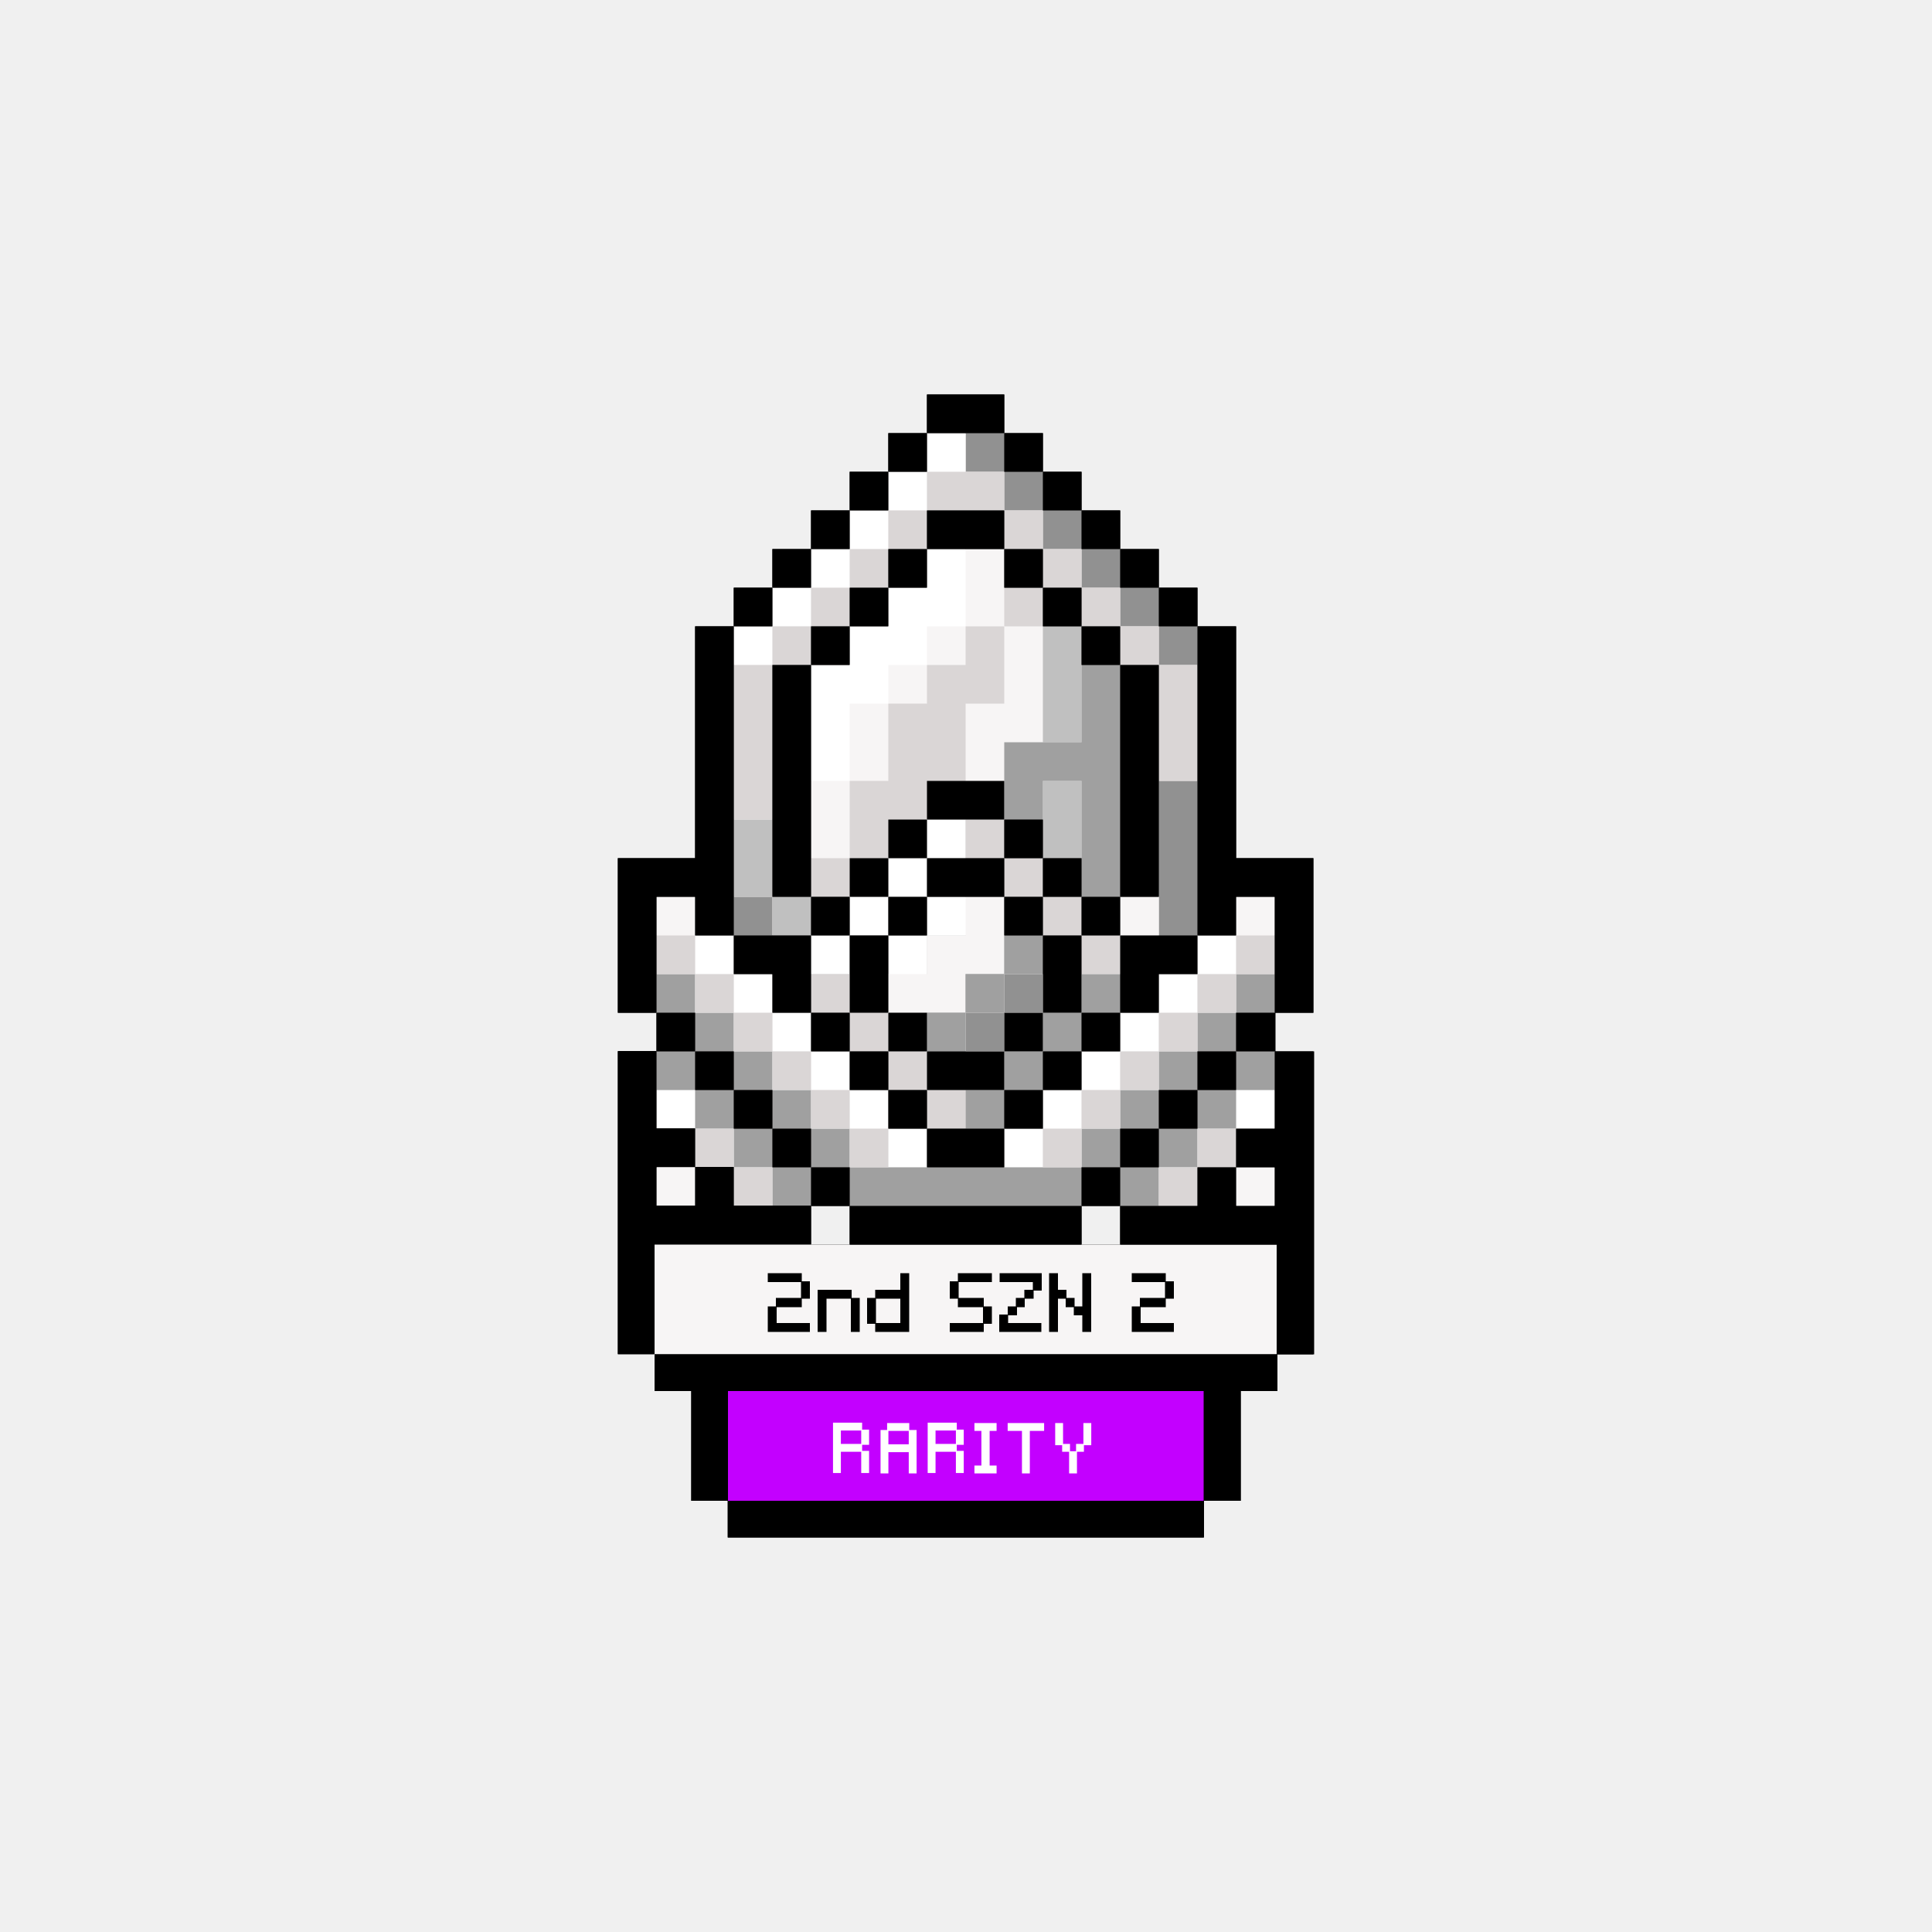
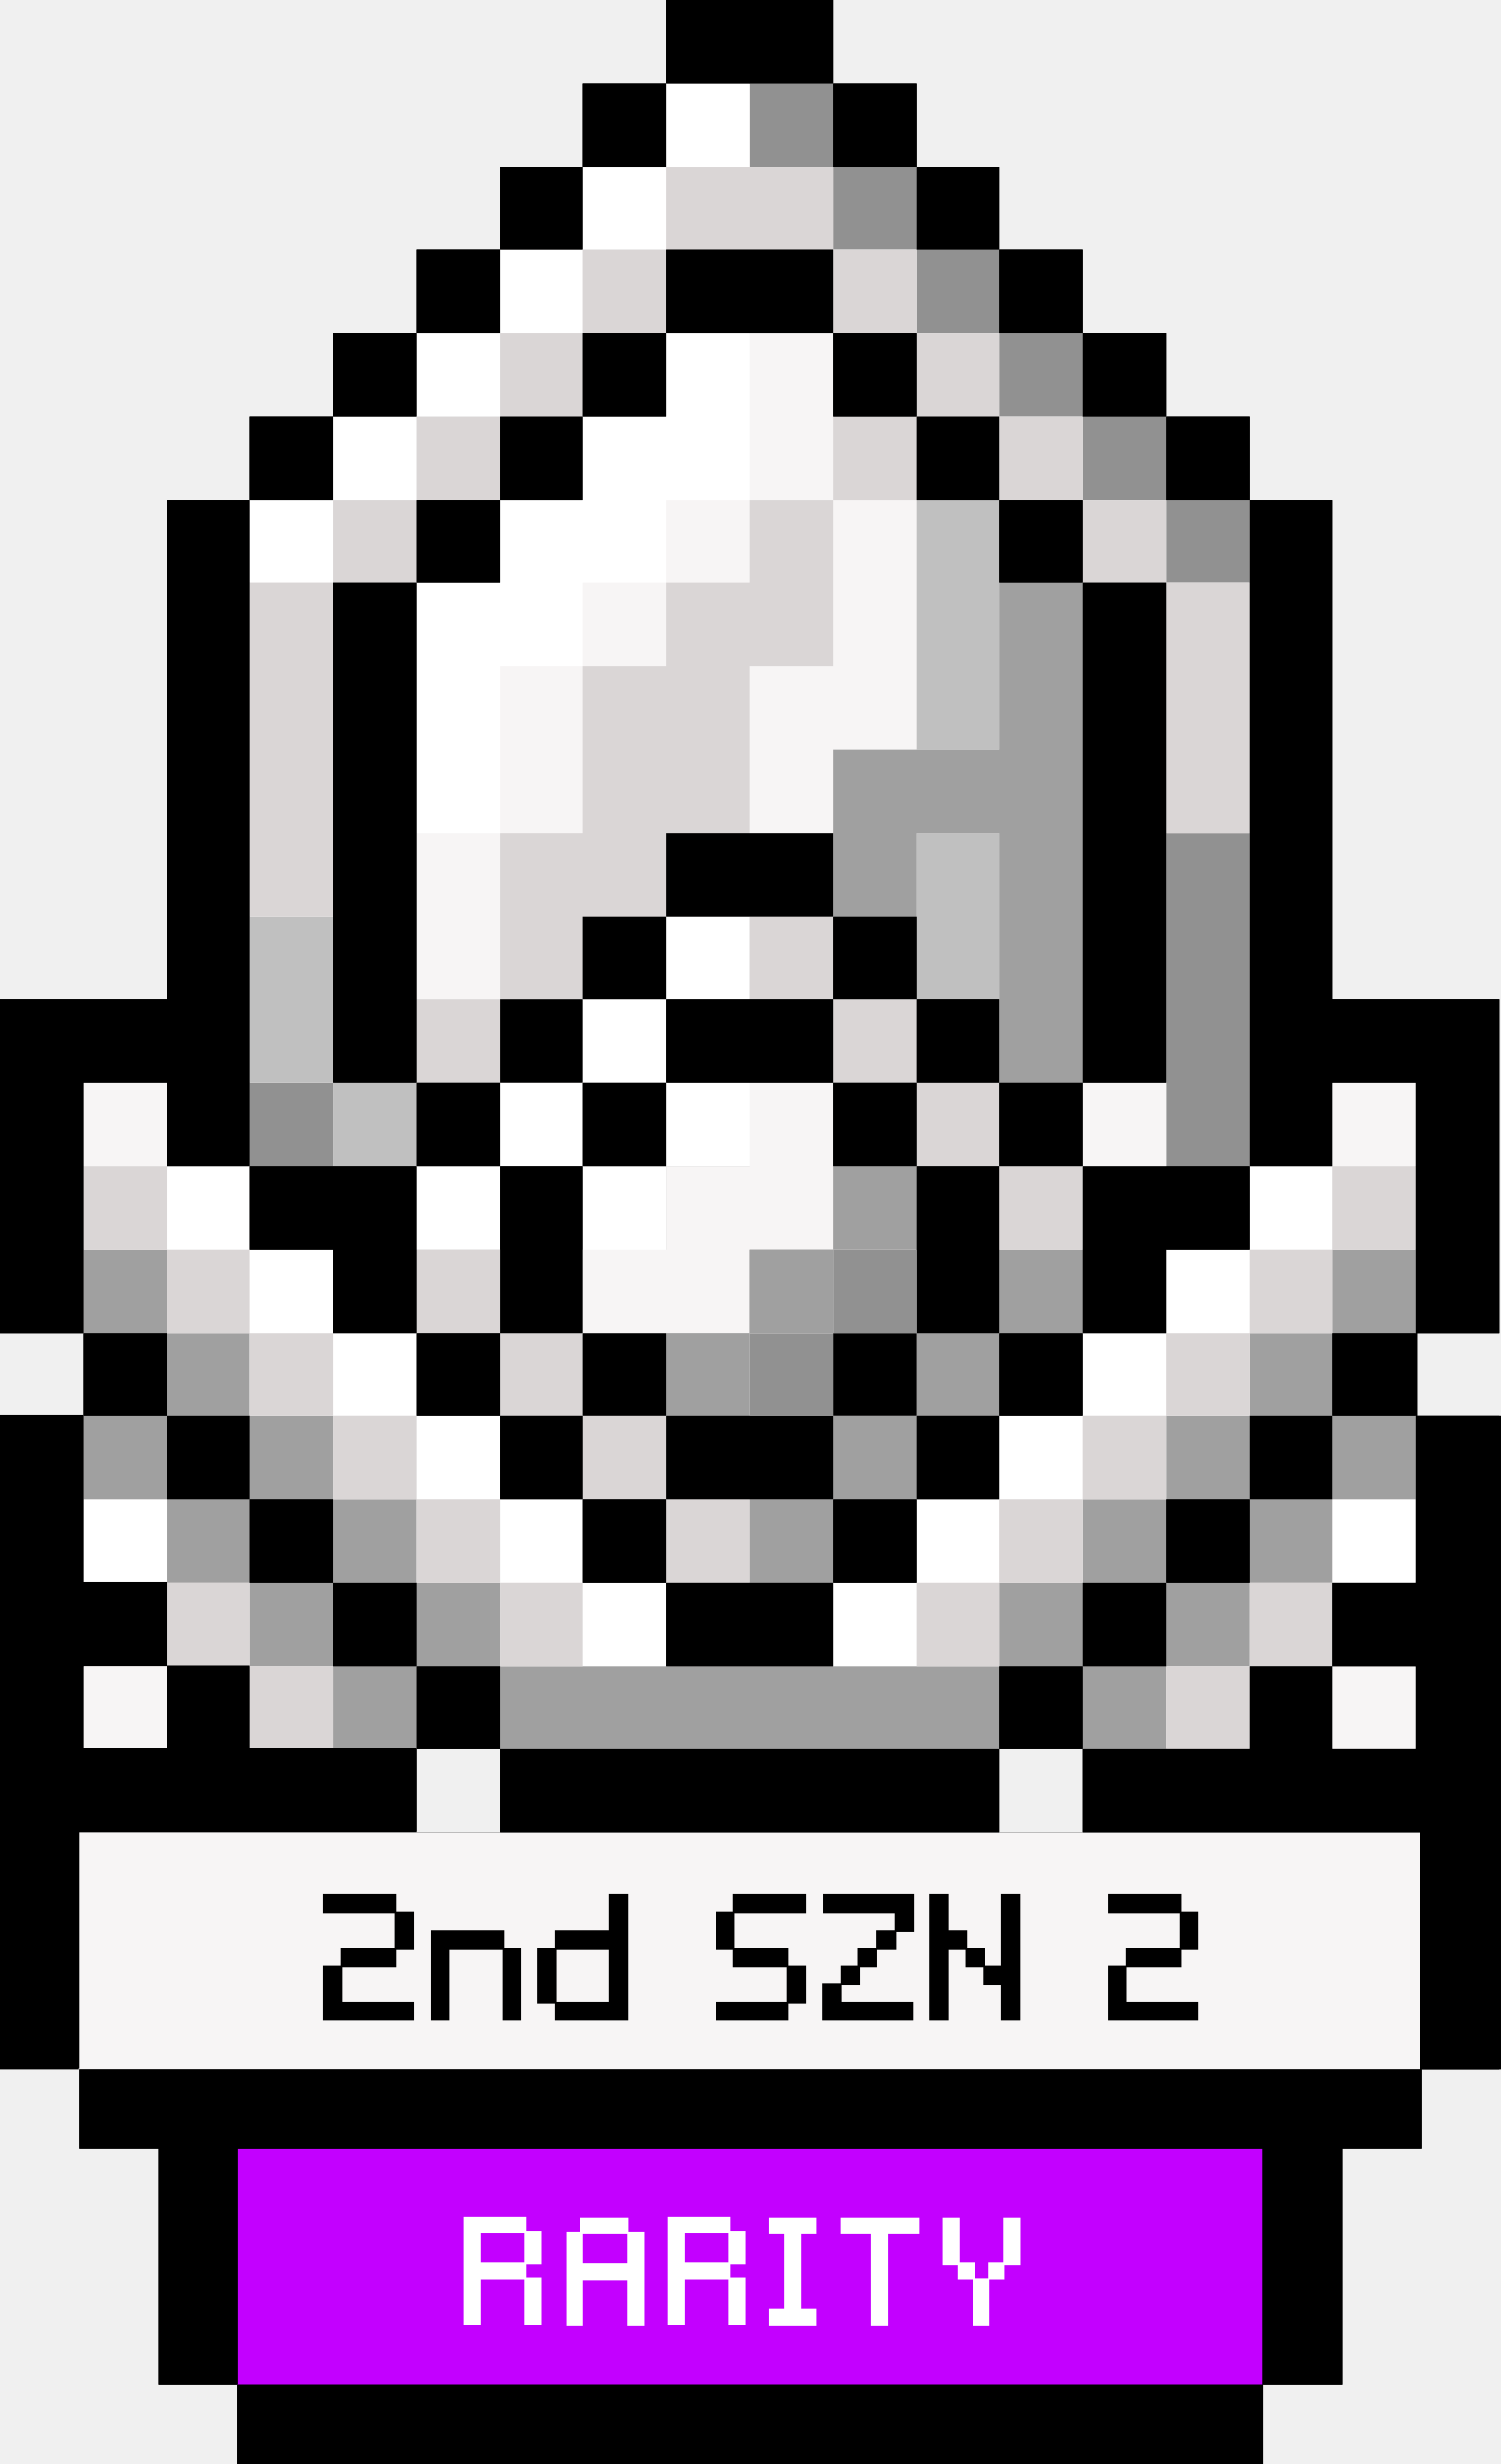
- <svg xmlns="http://www.w3.org/2000/svg" viewBox="0 0 500 500">
-   <path d="M339.9 262.1v-40h-20v-60h-10v-10h-10v-10h-10v-10h-10v-10h-10v-10h-10v-10h-20v10h-10v10h-10v10h-10v10h-10v10h-10v10h-10v60h-20v40h10v10h-10v78.4h9.5v9.5h9.5v28.4h9.5v9.5h123.2v-9.5h9.5V360h9.5v-9.5h9.5v-78.4h-10v-10h9.8zm-120 60h-10v-10h10v10zm70 0h-10v-10h10v10z" />
+ <svg xmlns="http://www.w3.org/2000/svg" viewBox="0 0 180.2 295.8">
+   <path d="M180 160v-40h-20V60h-10V50h-10V40h-10V30h-10V20h-10V10h-10V0H80v10H70v10H60v10H50v10H40v10H30v10H20v60H0v40h10v10H0v78.4h9.5v9.5H19v28.4h9.5v9.5h123.2v-9.5h9.5v-28.4h9.5v-9.5h9.5V170h-10v-10h9.8 0zM60 220H50v-10h10v10zm70 0h-10v-10h10v10z" />
  <g fill="#f7f5f5">
-     <path d="M319.9 232.1v10h-10v10h-10v10h-10v10h-10v10h-10v10h-10v10h-20v-10h-10v-10h-10v-10h-10v-10h-10v-10h-10v-10h-10v-10h-10v30h10v10h10v10h10v10h10v10h10v10h60v-10h10v-10h10v-10h10v-10h10v-10h10v-30h-10 0zm-150 70h10v10h-10z" />
-     <path d="M319.9 302.1h10v10h-10zm-110-60v-10h-10v-60h10v-10h10v-10h10v-10h10v-10h20v10h10v10h10v10h10v10h10v60h-10v10h-10v10h-10v-10h-10v-10h-20v10h-10v10h-10v-10h-10v20h10v10h10v10h10v10h20v-10h10v-10h10v-10h10v-10h10v-10h10v-80h-10v-10h-10v-10h-10v-10h-10v-10h-10v-10h-20v10h-10v10h-10v10h-10v10h-10v10h-10v80h20z" />
-     <path d="M219.9 242.1h10v-10h10v-10h20v-10h10v10h10v10h10v-60h-10v-10h-10v-10h-10v-10h-20v10h-10v10h-10v10h-10v60h10v10h0zm-20 50h-10v-10h-10v-10h-10v20h10v10h10v10h20v-10h-10v-10z" />
-     <path d="M309.9 282.1v10h-10v10h-10v10h20v-10h10v-10h10v-20h-10v10h-10zm-40-50h10v10h-10z" />
-     <path d="M259.9 222.1h10v10h-10z" />
+     <path d="M160 130v10h-10v10h-10v10h-10v10h-10v10h-10v10h-10v10H80v-10H70v-10H60v-10H50v-10H40v-10H30v-10H20v-10H10v30h10v10h10v10h10v10h10v10h10v10h60v-10h10v-10h10v-10h10v-10h10v-10h10v-30h-10 0zM10 200h10v10H10v-10z" />
+     <path d="M160 200h10v10h-10v-10zM50 140v-10H40V70h10V60h10V50h10V40h10V30h20v10h10v10h10v10h10v10h10v60h-10v10h-10v10h-10v-10h-10v-10H80v10H70v10H60v-10H50v20h10v10h10v10h10v10h20v-10h10v-10h10v-10h10v-10h10v-10h10V60h-10V50h-10V40h-10V30h-10V20h-10V10H80v10H70v10H60v10H50v10H40v10H30v80h20z" />
+     <path d="M60 140h10v-10h10v-10h20v-10h10v10h10v10h10V70h-10V60h-10V50h-10V40H80v10H70v10H60v10H50v60h10v10h0zm-20 50H30v-10H20v-10H10v20h10v10h10v10h20v-10H40v-10z" />
+     <path d="M150 180v10h-10v10h-10v10h20v-10h10v-10h10v-20h-10v10h-10zm-40-50h10v10h-10v-10z" />
+     <path d="M100,120h10v10h-10V120z" />
  </g>
-   <path d="M249.9 212.1h10v10h-10zm-10 30v10 10h10v-10h10v-10h-10zm30-10h10v10h-10z" fill="#a0a0a0" />
+   <path d="M90 110h10v10H90v-10zm-10 30v10 10h10v-10h10v-10H90 80zm30-10h10v10h-10v-10z" fill="#a0a0a0" />
  <g fill="#919191">
-     <path d="M249.9 112.1h10v10h-10z" />
-     <path d="M259.9 122.1h10v10h-10z" />
-     <path d="M269.9 132.1h10v10h-10z" />
-     <path d="M279.9 142.1h10v10h-10z" />
-     <path d="M289.9 152.1h10v10h-10z" />
-     <path d="M299.9 162.1h10v10h-10zm0 50v30h10v-40h-10v10z" />
-     <path d="M189.9 232.1h10v10h-10zm100 10h10v10h-10z" />
-     <path d="M279.9 252.1h10v10h-10z" />
-     <path d="M269.9 262.1h10v10h-10z" />
-     <path d="M259.9 272.1h10v10h-10z" />
-     <path d="M249.9 282.1h10v10h-10zm0-20h10v10h-10z" />
-     <path d="M259.9 252.1h10v10h-10z" />
+     <path d="M90,10h10v10H90V10z" />
+     <path d="M100,20h10v10h-10V20z" />
+     <path d="M110,30h10v10h-10V30z" />
+     <path d="M120,40h10v10h-10V40z" />
+     <path d="M130,50h10v10h-10V50z" />
+     <path d="M140 60h10v10h-10V60zm0 50v30h10v-40h-10v10z" />
+     <path d="M30 130h10v10H30v-10zm100 10h10v10h-10v-10z" />
+     <path d="M120,150h10v10h-10V150z" />
+     <path d="M110,160h10v10h-10V160z" />
+     <path d="M100,170h10v10h-10V170z" />
+     <path d="M90 180h10v10H90v-10zm0-20h10v10H90v-10z" />
+     <path d="M100,150h10v10h-10V150z" />
  </g>
  <g fill="#f7f5f5">
-     <path d="M229.9 192.1v-10h-10v20h10v-10z" />
-     <path d="M209.9 212.1v10h10v-20h-10v10zm20-40h10v10h-10zm0 50h10v10h-10z" />
-     <path d="M239.9 212.1h10v10h-10z" />
-     <path d="M259.9 182.1h-10v30h10v-20h10v-30h-10v20zm-20-20h10v10h-10z" />
-     <path d="M259.9 152.1v-10h-10v20h10v-10z" />
+     <path d="M70,90V80H60v20h10V90z" />
+     <path d="M50 110v10h10v-20H50v10zm20-40h10v10H70V70zm0 50h10v10H70v-10z" />
+     <path d="M80,110h10v10H80V110z" />
+     <path d="M100 80H90v30h10V90h10V60h-10v20zM80 60h10v10H80V60z" />
+     <path d="M100,50V40H90v20h10V50z" />
  </g>
  <g fill="#fff">
-     <path d="M239.9 112.1h10v10h-10z" />
-     <path d="M229.9 122.1h10v10h-10z" />
-     <path d="M219.9 132.1h10v10h-10z" />
-     <path d="M209.9 142.1h10v10h-10z" />
-     <path d="M199.9 152.1h10v10h-10z" />
-     <path d="M189.9 162.1h10v10h-10z" />
+     <path d="M80,10h10v10H80V10z" />
+     <path d="M70,20h10v10H70V20z" />
+     <path d="M60,30h10v10H60V30z" />
+     <path d="M50,40h10v10H50V40z" />
+     <path d="M40,50h10v10H40V50z" />
+     <path d="M30,60h10v10H30V60z" />
  </g>
  <g fill="#f7f5f5">
-     <path d="M289.9 232.1h10v10h-10z" />
-     <path d="M279.9 242.1h10v10h-10z" />
-     <path d="M269.9 252.1h10v10h-10z" />
-     <path d="M259.9 262.1h10v10h-10z" />
-     <path d="M249.9 272.1h10v10h-10zm70-40h10v10h-10zm-70 20h10v-20h-10v10h-10v10h-10v10h20v-10zm-80 50h10v10h-10zm150 0h10v10h-10zm-150-70h10v10h-10z" />
+     <path d="M130,130h10v10h-10V130z" />
+     <path d="M120,140h10v10h-10V140z" />
+     <path d="M110,150h10v10h-10V150z" />
+     <path d="M100,160h10v10h-10V160z" />
+     <path d="M90 170h10v10H90v-10zm70-40h10v10h-10v-10zm-70 20h10v-20H90v10H80v10H70v10h20v-10zm-80 50h10v10H10v-10zm150 0h10v10h-10v-10zM10 130h10v10H10v-10z" />
  </g>
  <g fill="silver">
-     <path d="M269.9 162.1v30h10v-30h-10zm0 40h10v20h-10zm-70 10h-10v20h10v-20z" />
-     <path d="M199.9 232.1h10v10h-10z" />
-     <path d="M209.9 242.1h10v10h-10z" />
-     <path d="M219.9 252.1h10v10h-10z" />
-     <path d="M229.9 262.1v10h10v10h10v-20h-20z" />
-     <path d="M249.9 252.1h10v10h-10z" />
+     <path d="M110 60v30h10V60h-10zm0 40h10v20h-10v-20zm-70 10H30v20h10v-20z" />
+     <path d="M40,130h10v10H40V130z" />
+     <path d="M50,140h10v10H50V140z" />
+     <path d="M60,150h10v10H60V150z" />
+     <path d="M70,160v10h10v10h10v-20H70z" />
+     <path d="M90,150h10v10H90V150z" />
  </g>
  <g fill="#fff">
-     <path d="M239.9 152.1h-10v10h-10v10h-10v10 10 10h10v-10-10h10v-10h10v-10h10v-10-10h-10zm20 140h10v10h-10z" />
-     <path d="M269.9 282.1h10v10h-10z" />
-     <path d="M279.9 272.1h10v10h-10z" />
-     <path d="M289.9 262.1h10v10h-10z" />
-     <path d="M299.9 252.1h10v10h-10z" />
-     <path d="M309.9 242.1h10v10h-10zm-140 40h10v10h-10zm150 0h10v10h-10zm-90 10h10v10h-10z" />
-     <path d="M219.9 282.1h10v10h-10z" />
-     <path d="M209.9 272.1h10v10h-10z" />
-     <path d="M199.9 262.1h10v10h-10z" />
-     <path d="M189.9 252.1h10v10h-10zm50-20h10v10h-10zm0-20h10v10h-10z" />
-     <path d="M229.9 222.1h10v10h-10zm0 20h10v10h-10zm-20 0h10v10h-10z" />
-     <path d="M219.9 232.1h10v10h-10zm-40 10h10v10h-10z" />
+     <path d="M80 50H70v10H60v10H50v10 10 10h10V90 80h10V70h10V60h10V50 40H80v10zm20 140h10v10h-10v-10z" />
+     <path d="M110,180h10v10h-10V180z" />
+     <path d="M120,170h10v10h-10V170z" />
+     <path d="M130,160h10v10h-10V160z" />
+     <path d="M140,150h10v10h-10V150z" />
+     <path d="M150 140h10v10h-10v-10zM10 180h10v10H10v-10zm150 0h10v10h-10v-10zm-90 10h10v10H70v-10z" />
+     <path d="M60,180h10v10H60V180z" />
+     <path d="M50,170h10v10H50V170z" />
+     <path d="M40,160h10v10H40V160z" />
+     <path d="M30 150h10v10H30v-10zm50-20h10v10H80v-10zm0-20h10v10H80v-10z" />
+     <path d="M70 120h10v10H70v-10zm0 20h10v10H70v-10zm-20 0h10v10H50v-10z" />
+     <path d="M60 130h10v10H60v-10zm-40 10h10v10H20v-10z" />
  </g>
  <g fill="#a0a0a0">
-     <path d="M239.9 262.1h10v10h-10zm30-60h10v30h10v-60h-10v20h-20v20h10v-10z" />
-     <path d="M249.9 252.1h10v10h-10z" />
-     <path d="M259.9 242.1h10v10h-10zm0 60h-40v10h60v-10h-20zm0-30h10v10h-10z" />
-     <path d="M249.9 282.1h10v10h-10zm20-20h10v10h-10zm10 30h10v10h-10zm30-30h10v10h-10z" />
-     <path d="M319.9 252.1h10v10h-10zm-30 30h10v10h-10z" />
-     <path d="M299.9 272.1h10v10h-10zm-120 10h10v10h-10z" />
-     <path d="M169.9 272.1h10v10h-10zm30 30h10v10h-10z" />
-     <path d="M189.9 292.1h10v10h-10zm120-10h10v10h-10z" />
-     <path d="M319.9 272.1h10v10h-10zm-30 30h10v10h-10z" />
-     <path d="M299.9 292.1h10v10h-10zm-20-40h10v10h-10zm-70 40h10v10h-10zm-30-30h10v10h-10z" />
-     <path d="M169.9 252.1h10v10h-10zm30 30h10v10h-10z" />
-     <path d="M189.9 272.1h10v10h-10z" />
+     <path d="M80 160h10v10H80v-10zm30-60h10v30h10V70h-10v20h-20v20h10v-10z" />
+     <path d="M90,150h10v10H90V150z" />
+     <path d="M100 140h10v10h-10v-10zm0 60H60v10h60v-10h-20zm0-30h10v10h-10v-10z" />
+     <path d="M90 180h10v10H90v-10zm20-20h10v10h-10v-10zm10 30h10v10h-10v-10zm30-30h10v10h-10v-10z" />
+     <path d="M160 150h10v10h-10v-10zm-30 30h10v10h-10v-10z" />
+     <path d="M140 170h10v10h-10v-10zM20 180h10v10H20v-10z" />
+     <path d="M10 170h10v10H10v-10zm30 30h10v10H40v-10z" />
+     <path d="M30 190h10v10H30v-10zm120-10h10v10h-10v-10z" />
+     <path d="M160 170h10v10h-10v-10zm-30 30h10v10h-10v-10z" />
+     <path d="M140 190h10v10h-10v-10zm-20-40h10v10h-10v-10zm-70 40h10v10H50v-10zm-30-30h10v10H20v-10z" />
+     <path d="M10 150h10v10H10v-10zm30 30h10v10H40v-10z" />
+     <path d="M30,170h10v10H30V170z" />
  </g>
-   <path d="M188.3 360v28.4h123.2V360H188.3z" fill="#c300ff" />
+   <path d="M28.4,257.9v28.4h123.2v-28.4H28.4z" fill="#c300ff" />
  <g fill="#dad6d6">
-     <path d="M249.9 172.1h-10v10h-10v20h-10v20h-10v10h20v-10h10v-10h10v-30h10v-20h-10v10z" />
-     <path d="M259.9 152.1h10v10h-10zm0-20v-10h-20v10h20z" />
-     <path d="M259.9 132.1h10v10h-10z" />
-     <path d="M269.9 142.1h10v10h-10z" />
-     <path d="M279.9 152.1h10v10h-10z" />
-     <path d="M289.9 162.1h10v10h-10z" />
-     <path d="M299.9 192.1v10h10v-30h-10v20zm-100 10v-30h-10v40h10v-10zm30-70h10v10h-10z" />
-     <path d="M219.9 142.1h10v10h-10z" />
-     <path d="M209.9 152.1h10v10h-10z" />
-     <path d="M199.9 162.1h10v10h-10zm70 130h10v10h-10z" />
-     <path d="M239.9 282.1h10v10h-10zm40 0h10v10h-10zm30-30h10v10h-10z" />
-     <path d="M319.9 242.1h10v10h-10zm-30 30h10v10h-10z" />
-     <path d="M299.9 262.1h10v10h-10zm-120 30h10v10h-10z" />
-     <path d="M189.9 302.1h10v10h-10zm120-10h10v10h-10z" />
-     <path d="M299.9 302.1h10v10h-10zm-80-10h10v10h-10zm10-20h10v10h-10zm20-60h10v10h-10zm20 20h10v10h-10z" />
-     <path d="M259.9 222.1h10v10h-10zm-50 30h10v10h-10z" />
-     <path d="M279.9 242.1h10v10h-10zm-60 20h10v10h-10zm-10 20h10v10h-10zm-30-30h10v10h-10z" />
-     <path d="M169.9 242.1h10v10h-10zm30 30h10v10h-10z" />
-     <path d="M189.9 262.1h10v10h-10z" />
+     <path d="M90,70H80v10H70v20H60v20H50v10h20v-10h10v-10h10V80h10V60H90V70z" />
+     <path d="M100 50h10v10h-10V50zm0-20V20H80v10h20z" />
+     <path d="M100,30h10v10h-10V30z" />
+     <path d="M110,40h10v10h-10V40z" />
+     <path d="M120,50h10v10h-10V50z" />
+     <path d="M130,60h10v10h-10V60z" />
+     <path d="M140 90v10h10V70h-10v20zM40 100V70H30v40h10v-10zm30-70h10v10H70V30z" />
+     <path d="M60,40h10v10H60V40z" />
+     <path d="M50,50h10v10H50V50z" />
+     <path d="M40 60h10v10H40V60zm70 130h10v10h-10v-10z" />
+     <path d="M80 180h10v10H80v-10zm40 0h10v10h-10v-10zm30-30h10v10h-10v-10z" />
+     <path d="M160 140h10v10h-10v-10zm-30 30h10v10h-10v-10z" />
+     <path d="M140 160h10v10h-10v-10zM20 190h10v10H20v-10z" />
+     <path d="M30 200h10v10H30v-10zm120-10h10v10h-10v-10z" />
+     <path d="M140 200h10v10h-10v-10zm-80-10h10v10H60v-10zm10-20h10v10H70v-10zm20-60h10v10H90v-10zm20 20h10v10h-10v-10z" />
+     <path d="M100 120h10v10h-10v-10zm-50 30h10v10H50v-10z" />
+     <path d="M120 140h10v10h-10v-10zm-60 20h10v10H60v-10zm-10 20h10v10H50v-10zm-30-30h10v10H20v-10z" />
+     <path d="M10 140h10v10H10v-10zm30 30h10v10H40v-10z" />
+     <path d="M30,160h10v10H30V160z" />
  </g>
-   <path d="M320.9 322.1H169.3v28.4h161.1v-28.4h-9.5z" fill="#f7f5f5" />
-   <path d="M259.9 112.1v-10h-20v10h20z" />
-   <path d="M259.9 112.1h10v10h-10z" />
-   <path d="M269.9 122.1h10v10h-10z" />
-   <path d="M279.9 132.1h10v10h-10z" />
-   <path d="M289.9 142.1h10v10h-10z" />
-   <path d="M299.9 152.1h10v10h-10zm-70-40h10v10h-10z" />
-   <path d="M219.9 122.1h10v10h-10z" />
-   <path d="M209.9 132.1h10v10h-10z" />
-   <path d="M199.9 142.1h10v10h-10z" />
-   <path d="M189.9 152.1h10v10h-10zm100 40v40h10v-60h-10v20zm-80 20v-40h-10v60h10v-20zm50-70v-10h-20v10h20z" />
-   <path d="M229.9 142.1h10v10h-10zm30 0h10v10h-10z" />
-   <path d="M269.9 152.1h10v10h-10z" />
-   <path d="M279.9 162.1h10v10h-10zm-60-10h10v10h-10z" />
-   <path d="M209.9 162.1h10v10h-10zm30 130v10h20v-10h-20zm20-80v-10h-20v10h20zm-20 60v10h20v-10h-20z" />
-   <path d="M259.9 262.1h10v10h-10zm0-50h10v10h-10zm20 20h10v10h-10z" />
-   <path d="M289.9 242.1v20h10v-10h10v-10h-20zm-20-20h10v10h-10zm50 40h10v10h-10z" />
-   <path d="M319.9 222.1v-60h-10v80h10v-10h10v30h10v-40h-20 0zm-40 40h10v10h-10z" />
-   <path d="M269.9 272.1h10v10h-10z" />
-   <path d="M259.9 282.1h10v10h-10zm-80-10h10v10h-10z" />
-   <path d="M189.9 282.1h10v10h-10z" />
-   <path d="M199.9 292.1h10v10h-10z" />
-   <path d="M209.9 302.1h10v10h-10z" />
-   <path d="M229.9 322.1h50v-10h-60v10h10zm80-50h10v10h-10z" />
-   <path d="M299.9 282.1h10v10h-10z" />
-   <path d="M289.9 292.1h10v10h-10z" />
-   <path d="M279.9 302.1h10v10h-10z" />
-   <path d="M329.9 292.1h-10v10h10v10h-10v-10h-10v10h-20v10h40.5v28.4h9.5v-78.4h-10v20zm-100-30h10v10h-10zm20-40h-10v10h20v-10h-10z" />
-   <path d="M259.9 232.1h10v10h-10zm-30 0h10v10h-10z" />
-   <path d="M269.9 252.1v10h10v-20h-10v10zm-40-10h-10v20h10v-20z" />
-   <path d="M229.9 212.1h10v10h-10zm-20 20h10v10h-10z" />
-   <path d="M209.9 242.1h-20v10h10v10h10v-20zm10-20h10v10h-10zm-50 40h10v10h-10z" />
-   <path d="M169.9 242.1v-10h10v10h10v-80h-10v60h-20v40h10v-20zm40 20h10v10h-10z" />
-   <path d="M219.9 272.1h10v10h-10z" />
-   <path d="M229.9 282.1h10v10h-10zm-60.5 49.4V322h40.5v-10h-20v-10h-10v10h-10v-10h10v-10h-10v-20h-10v78.4h9.5v-18.9zm123.1 56.9H188.3v9.5h123.2v-9.5h-19z" />
-   <path d="M311.5 350.5H169.4v9.5h9.5v28.4h9.5V360h123.2v28.4h9.5V360h9.5v-9.5h-19.1z" />
-   <path d="M207.4 329.6v2.1h-8.6v-2.1h8.6zm-6.5 8.6v4.3h8.6v2.1h-10.7v-6.4h2.1 0zm6.5 0h-6.5V336h6.5v2.2zm2.1-2.2h-2.1v-4.3h2.1v4.3zm4.3 0v8.6h-2.1v-10.7h8.6v2.1h-6.5 0zm8.6 0v8.6h-2.1V336h2.1zm4.2 6.5h-2.1V336h2.1v6.5zm0-6.5v-2.1h6.5v-4.3h2.1v15h-8.6v-2.1h6.5V336h-6.5zm21.4-4.3v4.3h-2.1v-4.3h2.1zm-2.1 10.8h8.6v2.1h-8.6v-2.1zm10.7-10.8H248v-2.1h8.6v2.1zm-8.6 6.5V336h6.5v2.2H248zm6.5 4.3v-4.3h2.1v4.3h-2.1zm15-12.9v4.3h-2.1v-2.2h-8.6v-2.1h10.7zm-10.8 10.7h2.1v2.2h8.6v2.1h-10.7v-4.3zm2.2-2.1h2.2v2.1h-2.2v-2.1h0zm2.1-2.2h2.1v2.2H263V336zm2.2-2.1h2.2v2.1h-2.2v-2.1zm10.7 0v2.1h-2.2v8.6h-2.1v-15h2.1v4.3h2.2 0zm2.1 2.1v2.2h-2.1V336h2.1zm4.3-6.4v15h-2.1v-4.3H278v-2.1h2.2v-8.6h2.1 0zm19.3 0v2.1H293v-2.1h8.6zm-6.5 8.6v4.3h8.6v2.1H293v-6.4h2.1 0zm6.5 0h-6.5V336h6.5v2.2zm2.1-2.2h-2.1v-4.3h2.1v4.3z" stroke="#000" stroke-width=".199" stroke-miterlimit="10" />
-   <path d="M223 373.8v1.8h1.8v5.5H223v-5.5h-5.5v5.5h-1.8v-12.8h7.3v1.8h-5.5v3.7h5.5zm0 0v-3.7h1.8v3.7H223zm14.1-3.6v11h-1.8v-5.5h-5.5v5.5H228v-11h1.8v3.7h5.5v-3.7h1.8zm-1.9 0h-5.5v-1.8h5.5v1.8zm12.3 3.6v1.8h1.8v5.5h-1.8v-5.5H242v5.5h-1.8v-12.8h7.3v1.8H242v3.7h5.5zm0 0v-3.7h1.8v3.7h-1.8zm8.5-3.6v9.2h1.8v1.8h-5.5v-1.8h1.8v-9.2h-1.8v-1.8h5.5v1.8H256zm14.1 0h-3.7v11h-1.8v-11h-3.7v-1.8h9.2v1.8zm4.9-1.8v5.5h-1.8v-5.5h1.8zm1.8 5.4v1.8H275v-1.8h1.8zm0 1.9h1.8v5.5h-1.8v-5.5zm1.8-1.9h1.8v1.8h-1.8v-1.8zm3.7-5.4v5.5h-1.8v-5.5h1.8z" stroke-miterlimit="10" fill="#fff" stroke="#fff" stroke-width=".234" />
+   <path d="M161 220H9.4v28.4h161.1V220H161h0z" fill="#f7f5f5" />
+   <path d="M100 10V0H80v10h20z" />
+   <path d="M100,10h10v10h-10V10z" />
+   <path d="M110,20h10v10h-10V20z" />
+   <path d="M120,30h10v10h-10V30z" />
+   <path d="M130,40h10v10h-10V40z" />
+   <path d="M140 50h10v10h-10V50zM70 10h10v10H70V10z" />
+   <path d="M60,20h10v10H60V20z" />
+   <path d="M50,30h10v10H50V30z" />
+   <path d="M40,40h10v10H40V40z" />
+   <path d="M30 50h10v10H30V50zm100 40v40h10V70h-10v20zm-80 20V70H40v60h10v-20zm50-70V30H80v10h20z" />
+   <path d="M70 40h10v10H70V40zm30 0h10v10h-10V40z" />
+   <path d="M110,50h10v10h-10V50z" />
+   <path d="M120 60h10v10h-10V60zM60 50h10v10H60V50z" />
+   <path d="M50 60h10v10H50V60zm30 130v10h20v-10H80zm20-80v-10H80v10h20zm-20 60v10h20v-10H80z" />
+   <path d="M100 160h10v10h-10v-10zm0-50h10v10h-10v-10zm20 20h10v10h-10v-10z" />
+   <path d="M130 140v20h10v-10h10v-10h-20zm-20-20h10v10h-10v-10zm50 40h10v10h-10v-10z" />
+   <path d="M160 120V60h-10v80h10v-10h10v30h10v-40h-20 0zm-40 40h10v10h-10v-10z" />
+   <path d="M110,170h10v10h-10V170z" />
+   <path d="M100 180h10v10h-10v-10zm-80-10h10v10H20v-10z" />
+   <path d="M30,180h10v10H30V180z" />
+   <path d="M40,190h10v10H40V190z" />
+   <path d="M50,200h10v10H50V200z" />
+   <path d="M70 220h50v-10H60v10h10zm80-50h10v10h-10v-10z" />
+   <path d="M140,180h10v10h-10V180z" />
+   <path d="M130,190h10v10h-10V190z" />
+   <path d="M120,200h10v10h-10V200z" />
+   <path d="M170 190h-10v10h10v10h-10v-10h-10v10h-20v10h40.5v28.4h9.5V170h-10v20zM70 160h10v10H70v-10zm20-40H80v10h20v-10H90z" />
+   <path d="M100 130h10v10h-10v-10zm-30 0h10v10H70v-10z" />
+   <path d="M110 150v10h10v-20h-10v10zm-40-10H60v20h10v-20z" />
+   <path d="M70 110h10v10H70v-10zm-20 20h10v10H50v-10z" />
+   <path d="M50 140H30v10h10v10h10v-20zm10-20h10v10H60v-10zm-50 40h10v10H10v-10z" />
+   <path d="M10 140v-10h10v10h10V60H20v60H0v40h10v-20zm40 20h10v10H50v-10z" />
+   <path d="M60,170h10v10H60V170z" />
+   <path d="M70 180h10v10H70v-10zM9.5 229.4v-9.5H50v-10H30v-10H20v10H10v-10h10v-10H10v-20H0v78.4h9.5v-18.9zm123.1 56.9H28.4v9.5h123.2v-9.5h-19z" />
+   <path d="M151.6 248.4H9.5v9.5H19v28.4h9.5v-28.4h123.2v28.4h9.5v-28.4h9.5v-9.5h-19.1 0z" />
+   <g stroke-miterlimit="10">
+     <path d="M47.5 227.5v2.1h-8.6v-2.1h8.6zm-6.5 8.6v4.3h8.6v2.1H38.9v-6.4H41h0 0zm6.5 0H41v-2.2h6.5v2.2zm2.1-2.2h-2.1v-4.3h2.1v4.3zm4.3 0v8.6h-2.1v-10.7h8.6v2.1h-6.5 0zm8.6 0v8.6h-2.1v-8.6h2.1zm4.2 6.5h-2.1v-6.5h2.1v6.5zm0-6.5v-2.1h6.5v-4.3h2.1v15h-8.6v-2.1h6.5v-6.5h-6.5zm21.4-4.3v4.3H86v-4.3h2.1zM86 240.4h8.6v2.1H86v-2.1zm10.7-10.8h-8.6v-2.1h8.6v2.1zm-8.6 6.5v-2.2h6.5v2.2h-6.5zm6.5 4.3v-4.3h2.1v4.3h-2.1zm15-12.9v4.3h-2.1v-2.2h-8.6v-2.1h10.7 0zm-10.8 10.7h2.1v2.2h8.6v2.1H98.8v-4.3h0zm2.2-2.1h2.2v2.1H101v-2.1h0zm2.1-2.2h2.1v2.2h-2.1v-2.2h0zm2.2-2.1h2.2v2.1h-2.2v-2.1zm10.7 0v2.1h-2.2v8.6h-2.1v-15h2.1v4.3h2.2 0zm2.1 2.1v2.2H116v-2.2h2.1zm4.3-6.4v15h-2.1v-4.3h-2.2v-2.1h2.2v-8.6h2.1 0 0zm19.3 0v2.1h-8.6v-2.1h8.6 0zm-6.5 8.6v4.3h8.6v2.1h-10.7v-6.4h2.1 0 0zm6.5 0h-6.5v-2.2h6.5v2.2zm2.1-2.2h-2.1v-4.3h2.1v4.3z" stroke="#000" stroke-width=".199" />
+     <path d="M63.1 271.7v1.8h1.8v5.5h-1.8v-5.5h-5.5v5.5h-1.8v-12.8h7.3v1.8h-5.5v3.7h5.5zm0 0V268h1.8v3.7h-1.8zm14.1-3.6v11h-1.8v-5.5h-5.5v5.5h-1.8v-11h1.8v3.7h5.5v-3.7h1.8zm-1.9 0h-5.5v-1.8h5.5v1.8zm12.3 3.6v1.8h1.8v5.5h-1.8v-5.5h-5.5v5.5h-1.8v-12.8h7.3v1.8h-5.5v3.7h5.5 0zm0 0V268h1.8v3.7h-1.8zm8.5-3.6v9.2h1.8v1.8h-5.5v-1.8h1.8v-9.2h-1.8v-1.8h5.5v1.8h-1.8zm14.1 0h-3.7v11h-1.8v-11H101v-1.8h9.2v1.8zm4.9-1.8v5.5h-1.8v-5.5h1.8zm1.8 5.4v1.8h-1.8v-1.8h1.8zm0 1.9h1.8v5.5h-1.8v-5.5zm1.8-1.9h1.8v1.8h-1.8v-1.8zm3.7-5.4v5.5h-1.8v-5.5h1.8z" fill="#fff" stroke="#fff" stroke-width=".234" />
+   </g>
</svg>
